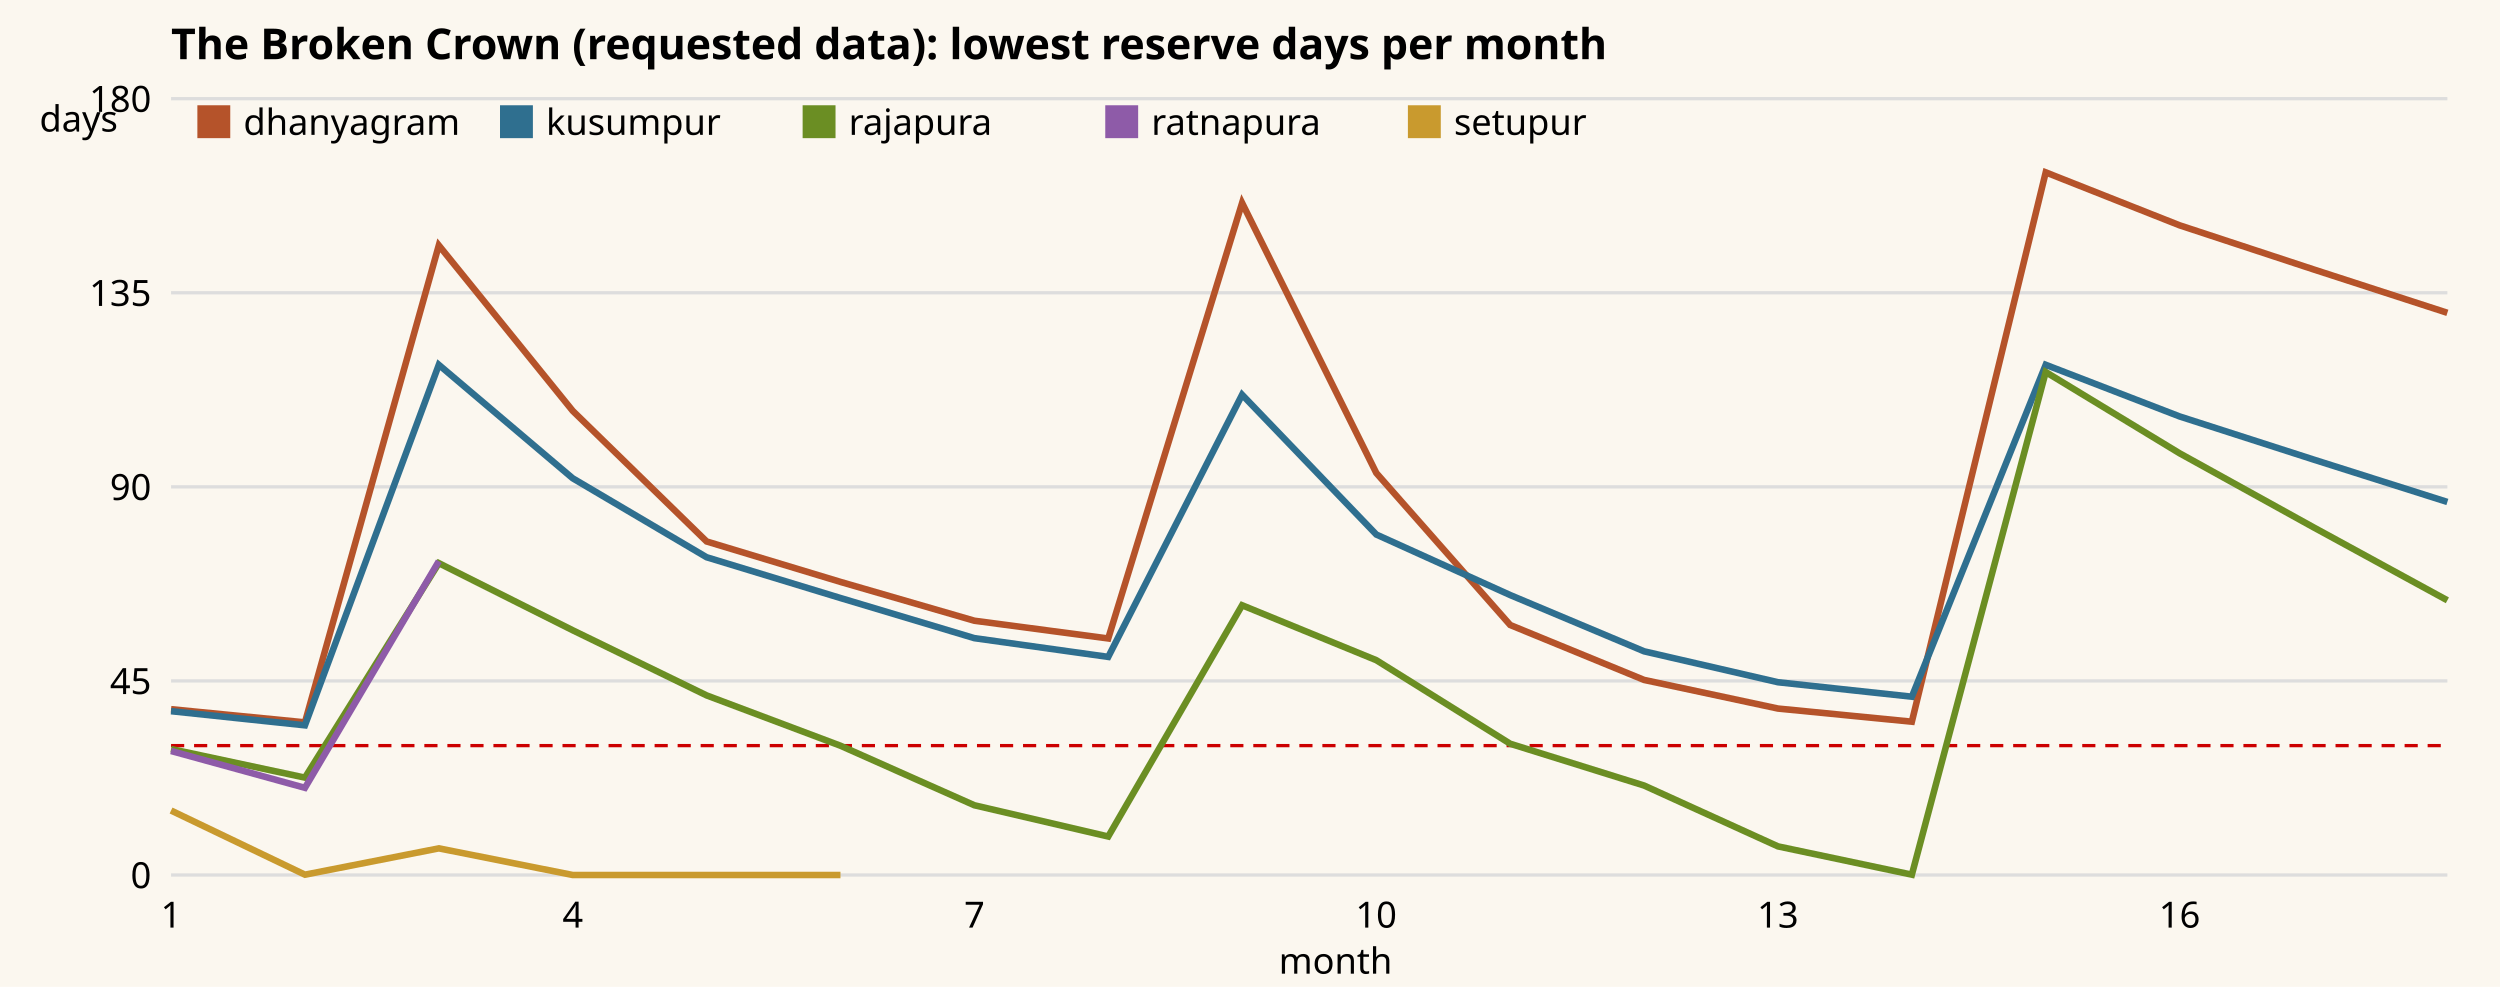
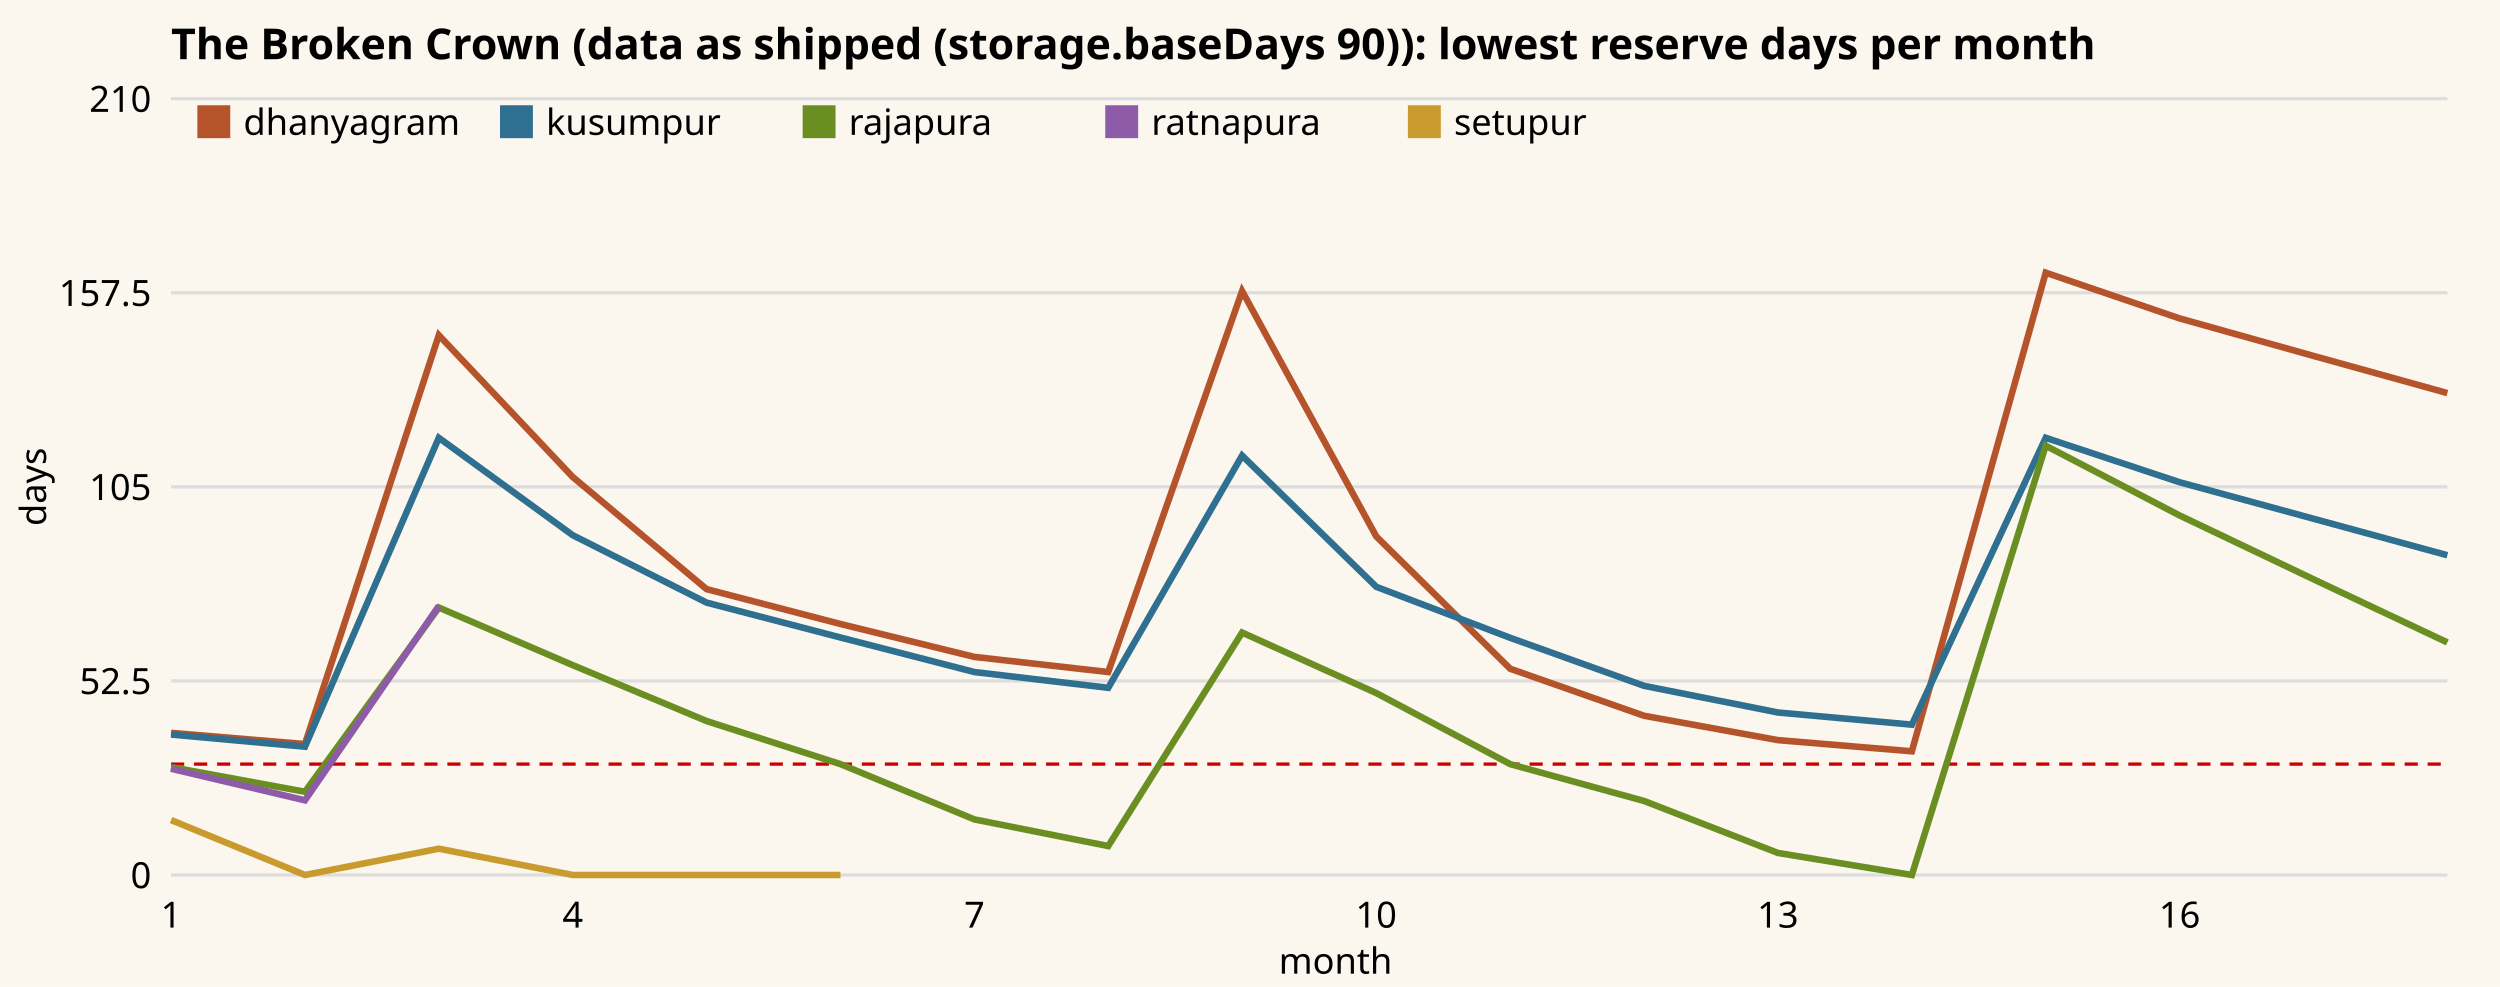
<svg xmlns="http://www.w3.org/2000/svg" width="760" height="300" viewBox="0 0 760 300" font-family="sans-serif" font-size="11">
  <rect width="760" height="300" fill="#fbf7ef" />
-   <text x="52" y="18" font-size="13" font-weight="bold">The Broken Crown (requested data): lowest reserve days per month</text>
+   <text x="52" y="18" font-size="13" font-weight="bold">The Broken Crown (data as shipped (storage.baseDays 90)): lowest reserve days per month</text>
  <line x1="52" x2="744" y1="266" y2="266" stroke="#ddd" />
  <text x="46" y="270" text-anchor="end">0</text>
  <line x1="52" x2="744" y1="207" y2="207" stroke="#ddd" />
-   <text x="46" y="211" text-anchor="end">45</text>
+   <text x="46" y="211" text-anchor="end">52.5</text>
  <line x1="52" x2="744" y1="148" y2="148" stroke="#ddd" />
-   <text x="46" y="152" text-anchor="end">90</text>
+   <text x="46" y="152" text-anchor="end">105</text>
  <line x1="52" x2="744" y1="89" y2="89" stroke="#ddd" />
-   <text x="46" y="93" text-anchor="end">135</text>
+   <text x="46" y="93" text-anchor="end">157.5</text>
  <line x1="52" x2="744" y1="30" y2="30" stroke="#ddd" />
-   <text x="46" y="34" text-anchor="end">180</text>
-   <line x1="52" x2="744" y1="226.667" y2="226.667" stroke="#c00" stroke-dasharray="4 3" />
+   <text x="46" y="34" text-anchor="end">210</text>
+   <line x1="52" x2="744" y1="232.286" y2="232.286" stroke="#c00" stroke-dasharray="4 3" />
  <text x="52" y="282" text-anchor="middle">1</text>
  <text x="174.118" y="282" text-anchor="middle">4</text>
  <text x="296.235" y="282" text-anchor="middle">7</text>
  <text x="418.353" y="282" text-anchor="middle">10</text>
  <text x="540.471" y="282" text-anchor="middle">13</text>
  <text x="662.588" y="282" text-anchor="middle">16</text>
  <text x="406" y="296" text-anchor="middle">month</text>
-   <text x="12" y="40">days</text>
-   <polyline fill="none" stroke="#b5532a" stroke-width="2" points="52.0,215.6 92.7,219.6 133.4,74.6 174.1,124.9 214.8,164.6 255.5,176.9 296.2,188.7 336.9,194.1 377.6,61.7 418.4,143.8 459.1,190.0 499.8,206.7 540.5,215.4 581.2,219.4 621.9,52.4 662.6,68.5 703.3,81.9 744.0,95.1" />
+   <text x="14" y="148" text-anchor="middle" transform="rotate(-90 14 148)">days</text>
+   <polyline fill="none" stroke="#b5532a" stroke-width="2" points="52.0,222.8 92.7,226.2 133.4,101.9 174.1,145.0 214.8,179.1 255.5,189.7 296.2,199.7 336.9,204.3 377.6,88.5 418.4,163.1 459.1,203.3 499.8,217.6 540.5,225.0 581.2,228.4 621.9,82.9 662.6,96.8 703.3,108.2 744.0,119.5" />
  <rect x="60" y="32" width="10" height="10" fill="#b5532a" />
  <text x="74" y="41">dhanyagram</text>
-   <polyline fill="none" stroke="#2f6f8f" stroke-width="2" points="52.0,216.2 92.7,220.5 133.4,110.9 174.1,145.4 214.8,169.4 255.5,181.8 296.2,194.0 336.9,199.7 377.6,120.0 418.4,162.5 459.1,180.9 499.8,198.0 540.5,207.4 581.2,211.8 621.9,110.9 662.6,126.6 703.3,139.7 744.0,152.6" />
+   <polyline fill="none" stroke="#2f6f8f" stroke-width="2" points="52.0,223.3 92.7,227.0 133.4,133.1 174.1,162.7 214.8,183.2 255.5,193.8 296.2,204.3 336.9,209.1 377.6,138.5 418.4,178.4 459.1,193.9 499.8,208.5 540.5,216.6 581.2,220.3 621.9,133.1 662.6,146.6 703.3,157.7 744.0,168.8" />
  <rect x="152" y="32" width="10" height="10" fill="#2f6f8f" />
  <text x="166" y="41">kusumpur</text>
-   <polyline fill="none" stroke="#6b8e23" stroke-width="2" points="52.0,227.7 92.7,236.4 133.4,171.2 174.1,191.6 214.8,211.4 255.5,226.7 296.2,244.8 336.9,254.3 377.6,184.0 418.4,200.7 459.1,226.1 499.8,238.8 540.5,257.3 581.2,265.9 621.9,113.1 662.6,137.8 703.3,160.3 744.0,182.5" />
+   <polyline fill="none" stroke="#6b8e23" stroke-width="2" points="52.0,233.2 92.7,240.7 133.4,184.7 174.1,202.2 214.8,219.2 255.5,232.3 296.2,249.1 336.9,257.2 377.6,192.3 418.4,210.7 459.1,232.3 499.8,243.5 540.5,259.3 581.2,266.0 621.9,135.5 662.6,156.7 703.3,176.1 744.0,195.3" />
  <rect x="244" y="32" width="10" height="10" fill="#6b8e23" />
  <text x="258" y="41">rajapura</text>
-   <polyline fill="none" stroke="#8e5ba8" stroke-width="2" points="52.0,228.3 92.7,239.5 133.4,170.6" />
+   <polyline fill="none" stroke="#8e5ba8" stroke-width="2" points="52.0,233.7 92.7,243.3 133.4,184.2" />
  <rect x="336" y="32" width="10" height="10" fill="#8e5ba8" />
  <text x="350" y="41">ratnapura</text>
-   <polyline fill="none" stroke="#c99a2e" stroke-width="2" points="52.0,246.4 92.7,265.9 133.4,257.9 174.1,266.0 214.8,266.0 255.5,266.0" />
+   <polyline fill="none" stroke="#c99a2e" stroke-width="2" points="52.0,249.3 92.7,266.0 133.4,258.0 174.1,266.0 214.8,266.0 255.5,266.0" />
  <rect x="428" y="32" width="10" height="10" fill="#c99a2e" />
  <text x="442" y="41">setupur</text>
</svg>
